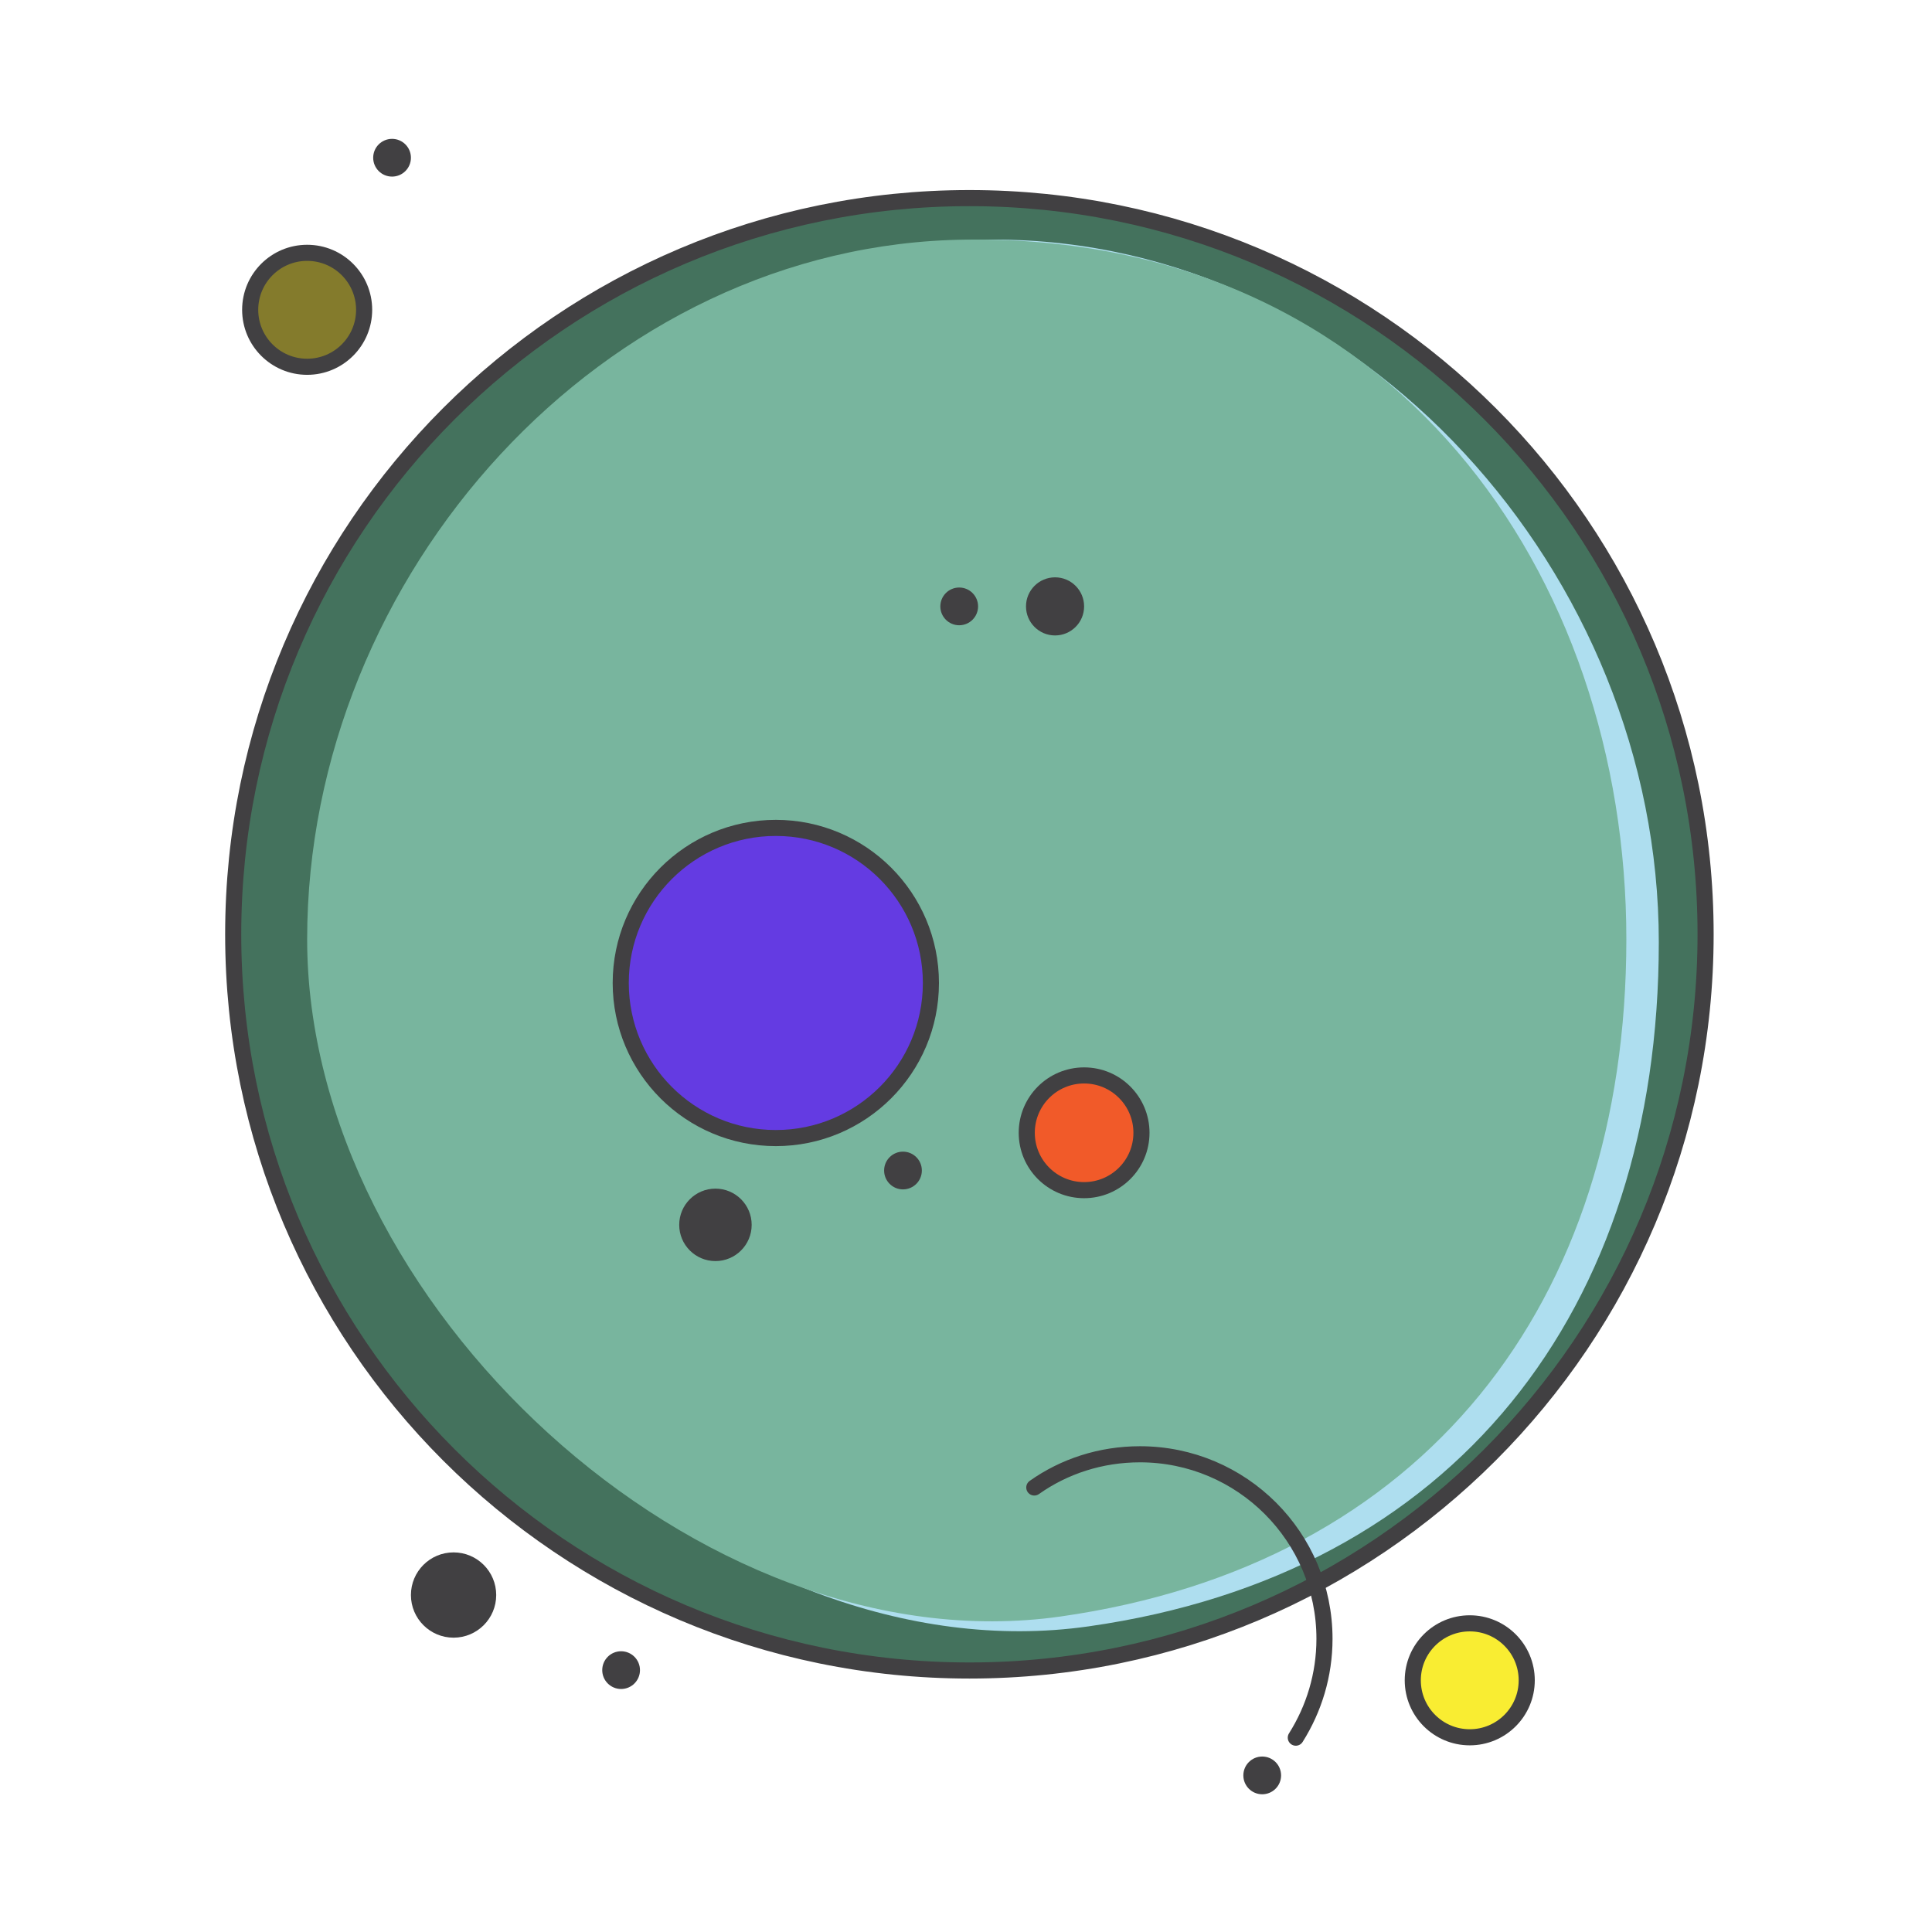
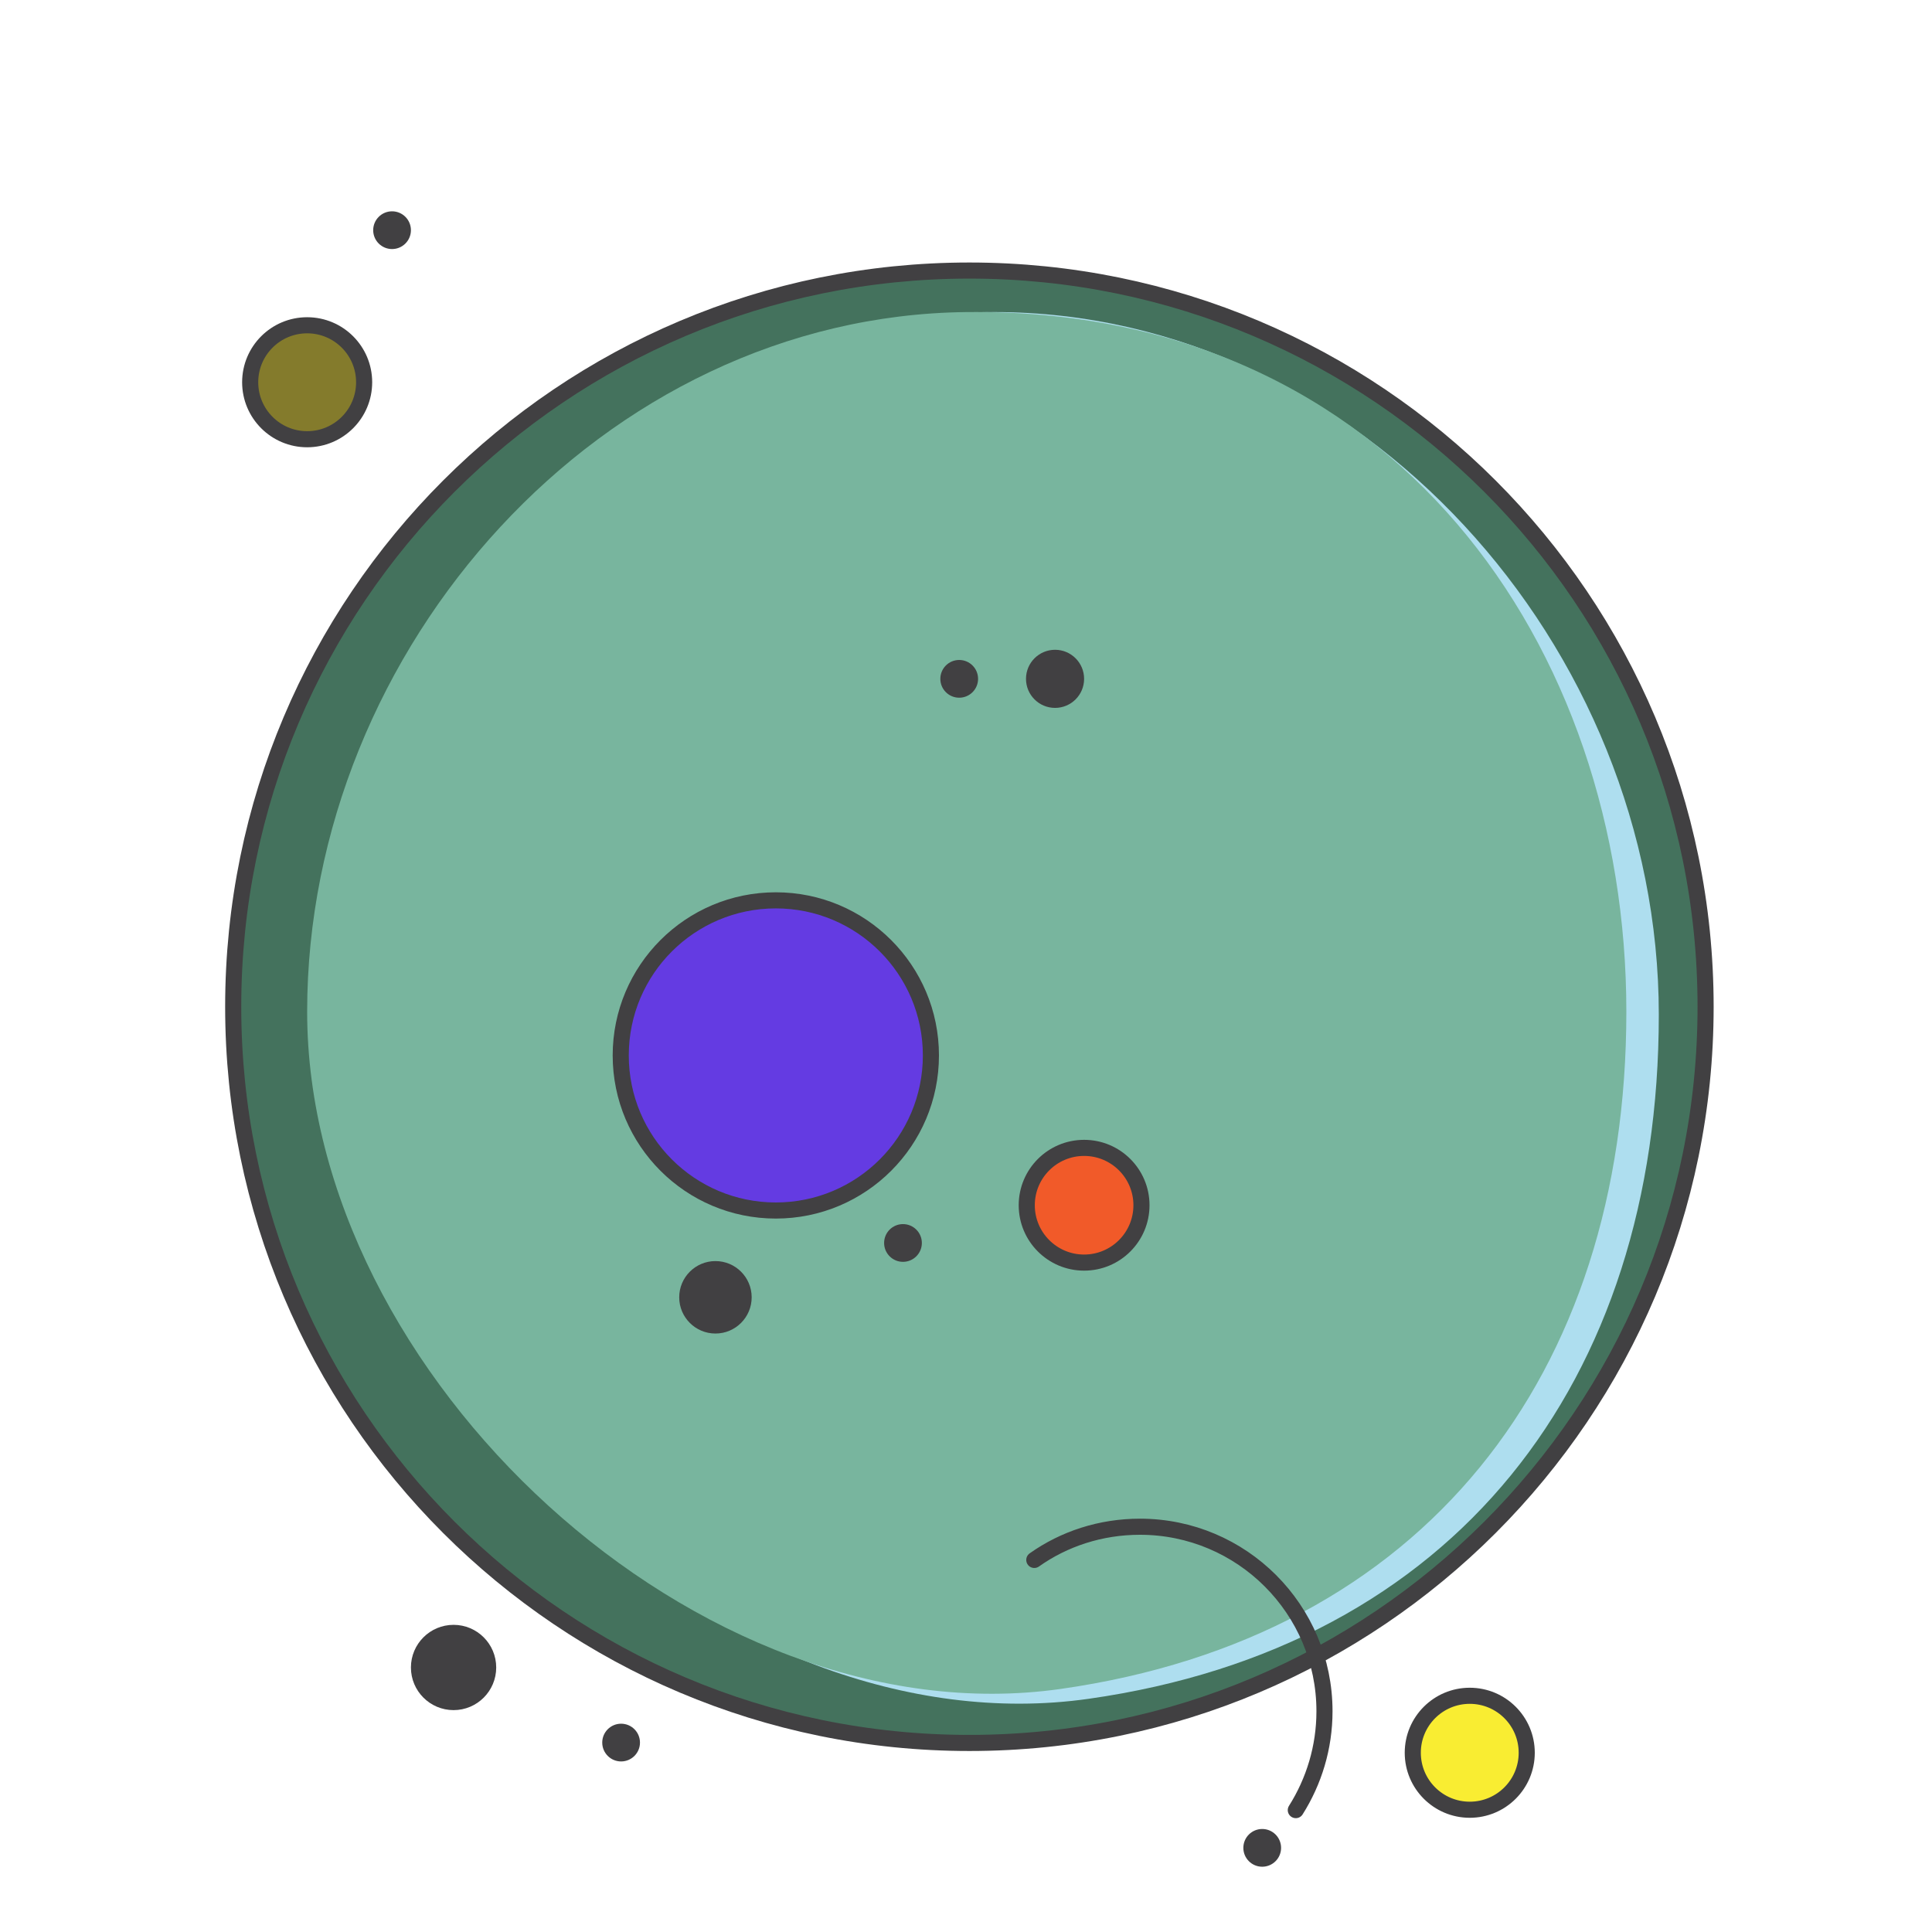
<svg xmlns="http://www.w3.org/2000/svg" version="1.1" id="Layer_1" x="0px" y="0px" width="480px" height="480px" viewBox="0 0 480 480" enable-background="new 0 0 480 480" xml:space="preserve">
-   <circle id="XMLID_363_" fill="#44725D" stroke="#414042" stroke-width="4" stroke-miterlimit="10" cx="240.844" cy="232.125" r="182.906" />
-   <path id="XMLID_362_" fill="#AEDEEF" d="M412.125,234.094c0,91.312-50.625,157.031-141.656,169.969  c-90.281,12.844-188.531-78.656-188.531-169.969S155.812,59.531,247.031,59.531S412.125,142.781,412.125,234.094z" />
-   <path id="XMLID_361_" fill="#78B59E" d="M404.062,233.344c0,90.375-50.25,155.438-140.625,168.281  c-89.625,12.656-187.125-77.906-187.125-168.281S149.719,60.469,240.188,59.531C346.5,58.406,404.062,142.969,404.062,233.344z" />
-   <circle id="XMLID_360_" fill="#643BE2" stroke="#414042" stroke-width="4" stroke-miterlimit="10" cx="192.75" cy="244.219" r="38.531" />
-   <circle id="XMLID_359_" fill="#414042" cx="97.406" cy="39.188" r="4.688" />
-   <circle id="XMLID_358_" fill="#414042" cx="224.344" cy="290.812" r="4.688" />
-   <circle id="XMLID_357_" fill="#414042" cx="112.688" cy="396.281" r="10.594" />
-   <circle id="XMLID_356_" fill="#414042" cx="313.594" cy="441.094" r="4.688" />
-   <circle id="XMLID_354_" fill="#414042" cx="238.312" cy="150.656" r="4.688" />
-   <circle id="XMLID_353_" fill="#414042" cx="262.125" cy="150.656" r="7.219" />
-   <path id="XMLID_352_" fill="none" stroke="#414042" stroke-width="4" stroke-linecap="round" stroke-linejoin="round" stroke-miterlimit="10" d="  M256.969,369.562c7.406-5.25,16.5-8.25,26.25-8.25c25.312,0,45.844,20.531,45.844,45.844c0,9-2.625,17.438-7.125,24.562" />
-   <circle id="XMLID_351_" fill="#847B2C" stroke="#414042" stroke-width="4" stroke-miterlimit="10" cx="76.312" cy="76.969" r="14.156" />
-   <circle id="XMLID_23_" fill="#F15A29" stroke="#414042" stroke-width="4" stroke-miterlimit="10" cx="269.344" cy="281.438" r="14.25" />
-   <circle id="XMLID_355_" fill="#414042" cx="177.75" cy="304.312" r="9" />
-   <circle id="XMLID_42_" fill="#414042" cx="154.312" cy="414.938" r="4.688" />
-   <circle id="XMLID_43_" fill="#F9ED32" stroke="#414042" stroke-width="4" stroke-miterlimit="10" cx="365.156" cy="417.469" r="14.156" />
+   <circle id="XMLID_363_" fill="#44725D" stroke="#414042" stroke-width="4" stroke-miterlimit="10" cx="240.844" cy="250.125" r="182.906" />
+   <path id="XMLID_362_" fill="#AEDEEF" d="M412.125,252.094c0,91.312-50.625,157.031-141.656,169.969  c-90.281,12.844-188.531-78.656-188.531-169.969S155.812,77.531,247.031,77.531S412.125,160.781,412.125,252.094z" />
+   <path id="XMLID_361_" fill="#78B59E" d="M404.062,251.344c0,90.375-50.25,155.438-140.625,168.281  c-89.625,12.656-187.125-77.906-187.125-168.281S149.719,78.469,240.188,77.531C346.5,76.406,404.062,160.969,404.062,251.344z" />
+   <circle id="XMLID_360_" fill="#643BE2" stroke="#414042" stroke-width="4" stroke-miterlimit="10" cx="192.75" cy="262.219" r="38.531" />
+   <circle id="XMLID_359_" fill="#414042" cx="97.406" cy="57.188" r="4.688" />
+   <circle id="XMLID_358_" fill="#414042" cx="224.344" cy="308.812" r="4.688" />
+   <circle id="XMLID_357_" fill="#414042" cx="112.688" cy="414.281" r="10.594" />
+   <circle id="XMLID_356_" fill="#414042" cx="313.594" cy="459.094" r="4.688" />
+   <circle id="XMLID_354_" fill="#414042" cx="238.312" cy="168.656" r="4.688" />
+   <circle id="XMLID_353_" fill="#414042" cx="262.125" cy="168.656" r="7.219" />
+   <path id="XMLID_352_" fill="none" stroke="#414042" stroke-width="4" stroke-linecap="round" stroke-linejoin="round" stroke-miterlimit="10" d="  M256.969,387.562c7.406-5.25,16.5-8.25,26.25-8.25c25.312,0,45.844,20.531,45.844,45.844c0,9-2.625,17.438-7.125,24.562" />
+   <circle id="XMLID_351_" fill="#847B2C" stroke="#414042" stroke-width="4" stroke-miterlimit="10" cx="76.312" cy="94.969" r="14.156" />
+   <circle id="XMLID_23_" fill="#F15A29" stroke="#414042" stroke-width="4" stroke-miterlimit="10" cx="269.344" cy="299.438" r="14.25" />
+   <circle id="XMLID_355_" fill="#414042" cx="177.75" cy="322.312" r="9" />
+   <circle id="XMLID_42_" fill="#414042" cx="154.312" cy="432.938" r="4.688" />
+   <circle id="XMLID_43_" fill="#F9ED32" stroke="#414042" stroke-width="4" stroke-miterlimit="10" cx="365.156" cy="435.469" r="14.156" />
</svg>
